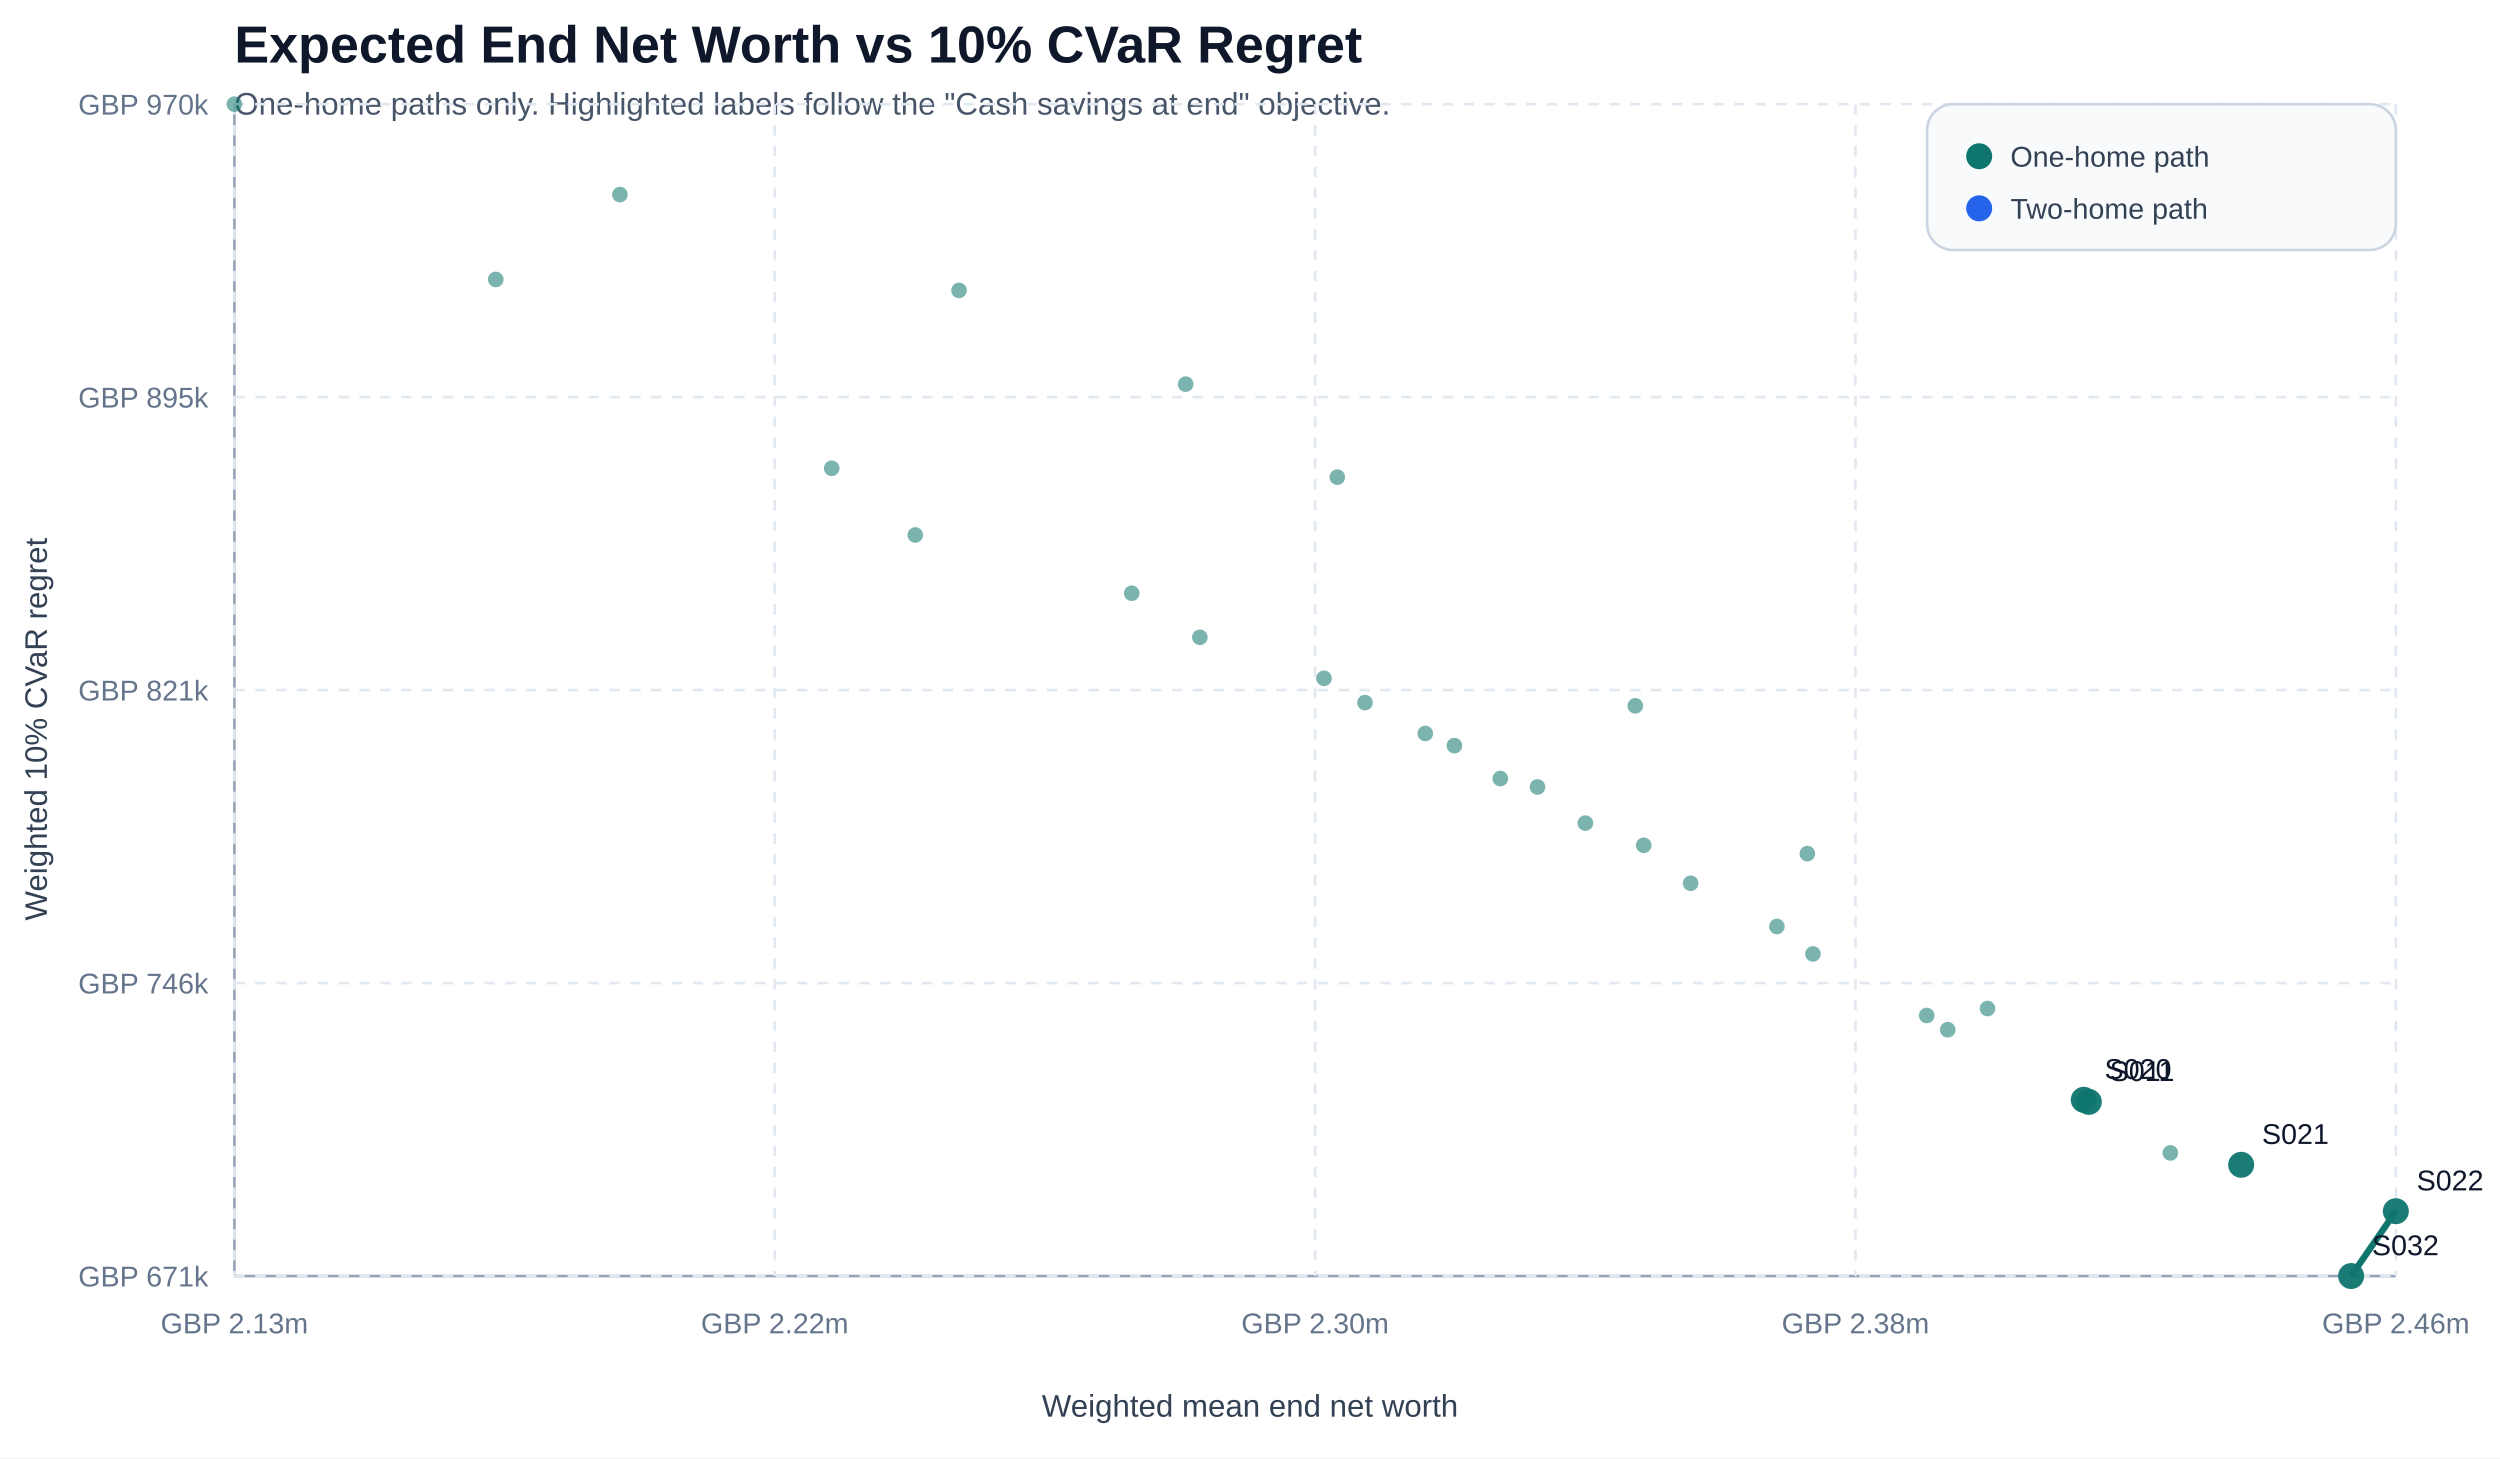
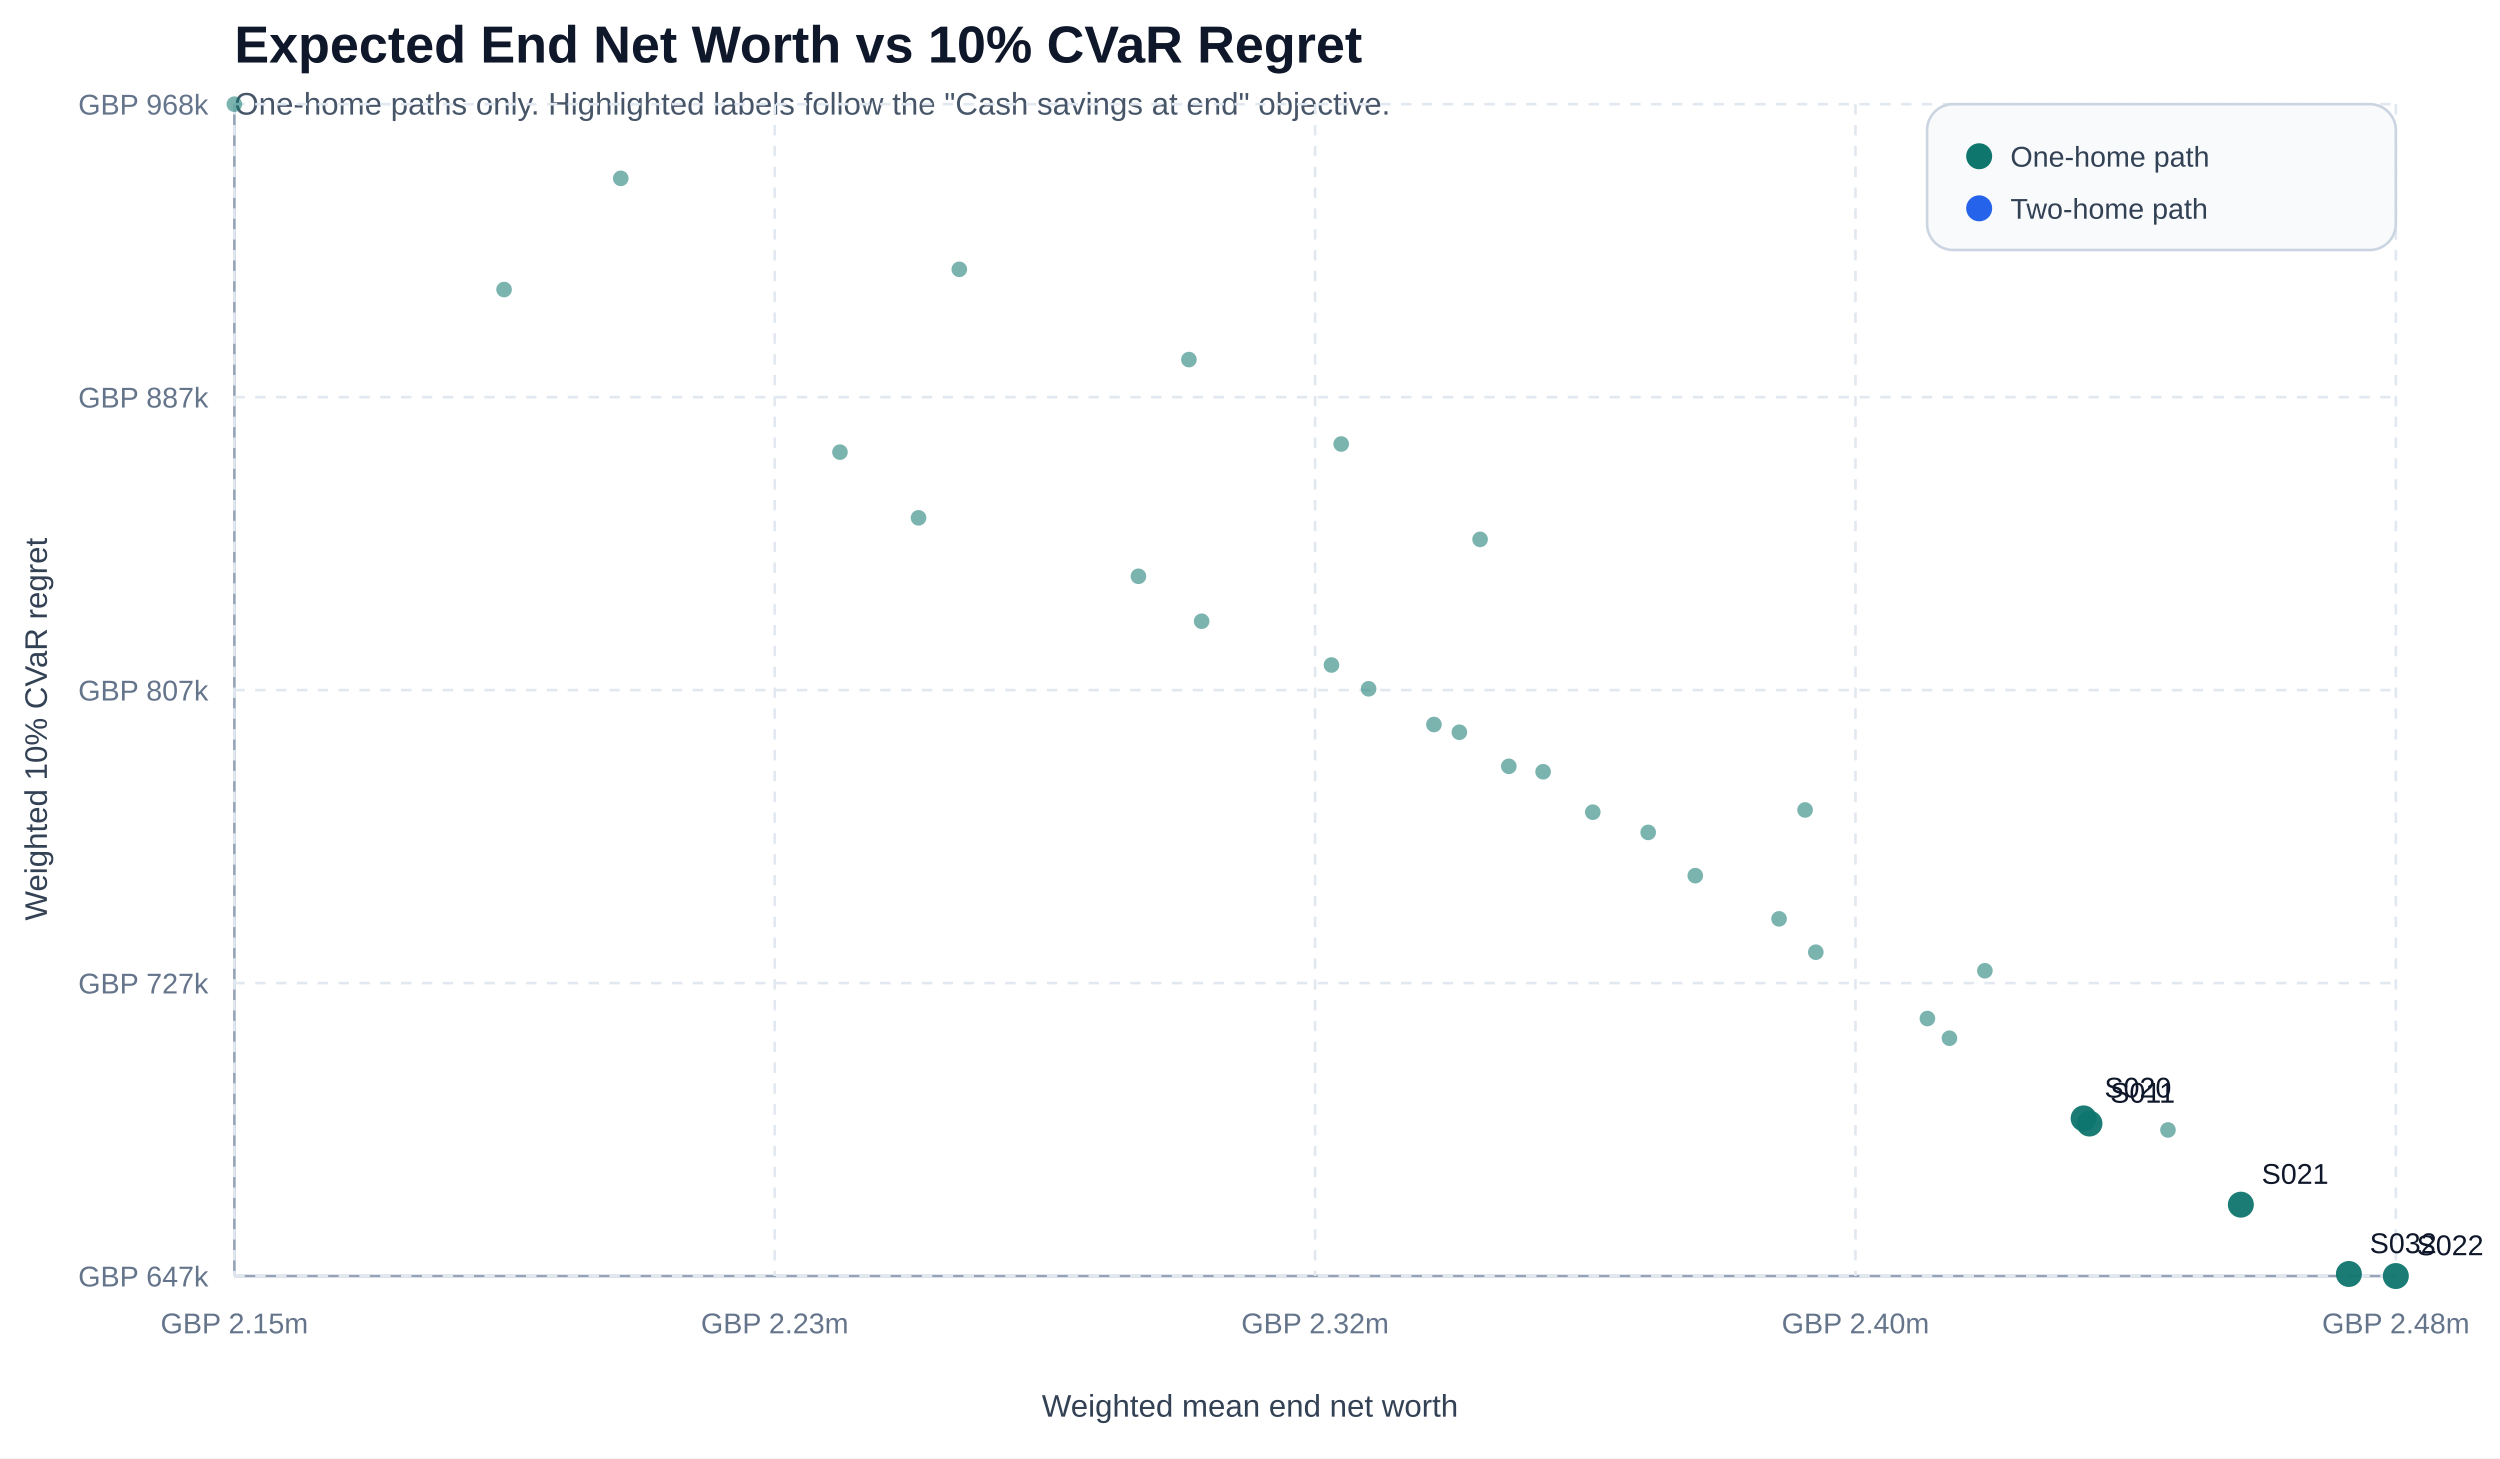
<svg xmlns="http://www.w3.org/2000/svg" width="960" height="560" viewBox="0 0 960 560">
  <rect width="960" height="560" fill="#ffffff" />
  <text x="90" y="24" font-size="20" font-family="Arial, sans-serif" font-weight="700" fill="#0f172a">Expected End Net Worth vs 10% CVaR Regret</text>
  <text x="90" y="44" font-size="12" font-family="Arial, sans-serif" fill="#475569">One-home paths only. Highlighted labels follow the "Cash savings at end" objective.</text>
  <line x1="90" y1="490" x2="920" y2="490" stroke="#94a3b8" />
  <line x1="90" y1="40" x2="90" y2="490" stroke="#94a3b8" />
  <line x1="90" y1="40" x2="90" y2="490" stroke="#e2e8f0" stroke-dasharray="4 4" />
  <line x1="90" y1="490" x2="920" y2="490" stroke="#e2e8f0" stroke-dasharray="4 4" />
-   <text x="90" y="512" text-anchor="middle" font-size="11" font-family="Arial, sans-serif" fill="#64748b">GBP 2.13m</text>
-   <text x="80" y="494" text-anchor="end" font-size="11" font-family="Arial, sans-serif" fill="#64748b">GBP 671k</text>
+   <text x="90" y="512" text-anchor="middle" font-size="11" font-family="Arial, sans-serif" fill="#64748b">GBP 2.15m</text>
+   <text x="80" y="494" text-anchor="end" font-size="11" font-family="Arial, sans-serif" fill="#64748b">GBP 647k</text>
  <line x1="297.5" y1="40" x2="297.5" y2="490" stroke="#e2e8f0" stroke-dasharray="4 4" />
  <line x1="90" y1="377.5" x2="920" y2="377.5" stroke="#e2e8f0" stroke-dasharray="4 4" />
-   <text x="297.5" y="512" text-anchor="middle" font-size="11" font-family="Arial, sans-serif" fill="#64748b">GBP 2.22m</text>
-   <text x="80" y="381.5" text-anchor="end" font-size="11" font-family="Arial, sans-serif" fill="#64748b">GBP 746k</text>
+   <text x="297.5" y="512" text-anchor="middle" font-size="11" font-family="Arial, sans-serif" fill="#64748b">GBP 2.23m</text>
+   <text x="80" y="381.5" text-anchor="end" font-size="11" font-family="Arial, sans-serif" fill="#64748b">GBP 727k</text>
  <line x1="505" y1="40" x2="505" y2="490" stroke="#e2e8f0" stroke-dasharray="4 4" />
  <line x1="90" y1="265" x2="920" y2="265" stroke="#e2e8f0" stroke-dasharray="4 4" />
-   <text x="505" y="512" text-anchor="middle" font-size="11" font-family="Arial, sans-serif" fill="#64748b">GBP 2.30m</text>
-   <text x="80" y="269" text-anchor="end" font-size="11" font-family="Arial, sans-serif" fill="#64748b">GBP 821k</text>
+   <text x="505" y="512" text-anchor="middle" font-size="11" font-family="Arial, sans-serif" fill="#64748b">GBP 2.32m</text>
+   <text x="80" y="269" text-anchor="end" font-size="11" font-family="Arial, sans-serif" fill="#64748b">GBP 807k</text>
  <line x1="712.5" y1="40" x2="712.5" y2="490" stroke="#e2e8f0" stroke-dasharray="4 4" />
  <line x1="90" y1="152.5" x2="920" y2="152.5" stroke="#e2e8f0" stroke-dasharray="4 4" />
-   <text x="712.5" y="512" text-anchor="middle" font-size="11" font-family="Arial, sans-serif" fill="#64748b">GBP 2.38m</text>
-   <text x="80" y="156.5" text-anchor="end" font-size="11" font-family="Arial, sans-serif" fill="#64748b">GBP 895k</text>
+   <text x="712.5" y="512" text-anchor="middle" font-size="11" font-family="Arial, sans-serif" fill="#64748b">GBP 2.40m</text>
+   <text x="80" y="156.5" text-anchor="end" font-size="11" font-family="Arial, sans-serif" fill="#64748b">GBP 887k</text>
  <line x1="920" y1="40" x2="920" y2="490" stroke="#e2e8f0" stroke-dasharray="4 4" />
  <line x1="90" y1="40" x2="920" y2="40" stroke="#e2e8f0" stroke-dasharray="4 4" />
-   <text x="920" y="512" text-anchor="middle" font-size="11" font-family="Arial, sans-serif" fill="#64748b">GBP 2.46m</text>
-   <text x="80" y="44" text-anchor="end" font-size="11" font-family="Arial, sans-serif" fill="#64748b">GBP 970k</text>
-   <polyline points="902.833,490 920,465.105" fill="none" stroke="#0f766e" stroke-width="2.5" />
-   <circle cx="190.38" cy="107.314" r="3" fill="#0f766e" opacity="0.55" />
-   <circle cx="351.463" cy="205.438" r="3" fill="#0f766e" opacity="0.55" />
-   <circle cx="319.371" cy="179.817" r="3" fill="#0f766e" opacity="0.55" />
-   <circle cx="460.744" cy="244.73" r="3" fill="#0f766e" opacity="0.55" />
-   <circle cx="434.596" cy="227.799" r="3" fill="#0f766e" opacity="0.55" />
-   <circle cx="508.41" cy="260.469" r="3" fill="#0f766e" opacity="0.55" />
-   <circle cx="524.16" cy="269.801" r="3" fill="#0f766e" opacity="0.55" />
+   <text x="920" y="512" text-anchor="middle" font-size="11" font-family="Arial, sans-serif" fill="#64748b">GBP 2.48m</text>
+   <text x="80" y="44" text-anchor="end" font-size="11" font-family="Arial, sans-serif" fill="#64748b">GBP 968k</text>
+   <polyline points="920,490" fill="none" stroke="#0f766e" stroke-width="2.5" />
+   <circle cx="193.561" cy="111.192" r="3" fill="#0f766e" opacity="0.55" />
+   <circle cx="352.718" cy="198.851" r="3" fill="#0f766e" opacity="0.55" />
+   <circle cx="322.543" cy="173.621" r="3" fill="#0f766e" opacity="0.55" />
+   <circle cx="461.424" cy="238.555" r="3" fill="#0f766e" opacity="0.55" />
+   <circle cx="437.161" cy="221.295" r="3" fill="#0f766e" opacity="0.55" />
+   <circle cx="511.274" cy="255.366" r="3" fill="#0f766e" opacity="0.55" />
+   <circle cx="525.544" cy="264.499" r="3" fill="#0f766e" opacity="0.55" />
  <circle cx="90" cy="40" r="3" fill="#0f766e" opacity="0.55" />
-   <circle cx="547.313" cy="281.644" r="3" fill="#0f766e" opacity="0.55" />
-   <circle cx="238.048" cy="74.726" r="3" fill="#0f766e" opacity="0.55" />
-   <circle cx="558.493" cy="286.317" r="3" fill="#0f766e" opacity="0.55" />
-   <circle cx="576.114" cy="298.969" r="3" fill="#0f766e" opacity="0.55" />
-   <circle cx="368.267" cy="111.524" r="3" fill="#0f766e" opacity="0.55" />
-   <circle cx="590.391" cy="302.203" r="3" fill="#0f766e" opacity="0.55" />
-   <circle cx="608.777" cy="316.063" r="3" fill="#0f766e" opacity="0.55" />
-   <circle cx="455.301" cy="147.511" r="3" fill="#0f766e" opacity="0.55" />
-   <circle cx="649.2" cy="339.174" r="3" fill="#0f766e" opacity="0.55" />
-   <circle cx="696.182" cy="366.311" r="3" fill="#0f766e" opacity="0.55" />
-   <circle cx="631.2" cy="324.584" r="3" fill="#0f766e" opacity="0.55" />
-   <circle cx="747.93" cy="395.416" r="3" fill="#0f766e" opacity="0.55" />
-   <circle cx="802.107" cy="423.113" r="5" fill="#0f766e" opacity="0.95" />
-   <text x="810.107" y="415.113" font-size="11" font-family="Arial, sans-serif" fill="#0f172a">S011</text>
-   <circle cx="513.52" cy="183.226" r="3" fill="#0f766e" opacity="0.55" />
-   <circle cx="902.833" cy="490" r="5" fill="#0f766e" opacity="0.95" />
-   <text x="910.833" y="482" font-size="11" font-family="Arial, sans-serif" fill="#0f172a">S032</text>
-   <circle cx="920" cy="465.105" r="5" fill="#0f766e" opacity="0.95" />
-   <text x="928" y="457.105" font-size="11" font-family="Arial, sans-serif" fill="#0f172a">S022</text>
-   <circle cx="860.6" cy="447.283" r="5" fill="#0f766e" opacity="0.95" />
-   <text x="868.6" y="439.283" font-size="11" font-family="Arial, sans-serif" fill="#0f172a">S021</text>
-   <circle cx="682.333" cy="355.775" r="3" fill="#0f766e" opacity="0.55" />
-   <circle cx="833.423" cy="442.718" r="3" fill="#0f766e" opacity="0.55" />
-   <circle cx="800.162" cy="422.317" r="5" fill="#0f766e" opacity="0.95" />
-   <text x="808.162" y="414.317" font-size="11" font-family="Arial, sans-serif" fill="#0f172a">S020</text>
-   <circle cx="763.208" cy="387.275" r="3" fill="#0f766e" opacity="0.55" />
-   <circle cx="739.852" cy="389.954" r="3" fill="#0f766e" opacity="0.55" />
-   <circle cx="694.019" cy="327.795" r="3" fill="#0f766e" opacity="0.55" />
-   <circle cx="627.951" cy="271.038" r="3" fill="#0f766e" opacity="0.55" />
+   <circle cx="550.633" cy="278.209" r="3" fill="#0f766e" opacity="0.55" />
+   <circle cx="238.365" cy="68.49" r="3" fill="#0f766e" opacity="0.55" />
+   <circle cx="560.404" cy="281.183" r="3" fill="#0f766e" opacity="0.55" />
+   <circle cx="579.393" cy="294.269" r="3" fill="#0f766e" opacity="0.55" />
+   <circle cx="368.375" cy="103.421" r="3" fill="#0f766e" opacity="0.55" />
+   <circle cx="592.552" cy="296.355" r="3" fill="#0f766e" opacity="0.55" />
+   <circle cx="611.628" cy="311.878" r="3" fill="#0f766e" opacity="0.55" />
+   <circle cx="456.544" cy="138.081" r="3" fill="#0f766e" opacity="0.55" />
+   <circle cx="650.991" cy="336.249" r="3" fill="#0f766e" opacity="0.55" />
+   <circle cx="697.273" cy="365.646" r="3" fill="#0f766e" opacity="0.55" />
+   <circle cx="632.906" cy="319.642" r="3" fill="#0f766e" opacity="0.55" />
+   <circle cx="748.589" cy="398.676" r="3" fill="#0f766e" opacity="0.55" />
+   <circle cx="802.348" cy="431.437" r="5" fill="#0f766e" opacity="0.95" />
+   <text x="810.348" y="423.437" font-size="11" font-family="Arial, sans-serif" fill="#0f172a">S011</text>
+   <circle cx="515.021" cy="170.496" r="3" fill="#0f766e" opacity="0.55" />
+   <circle cx="920" cy="490" r="5" fill="#0f766e" opacity="0.95" />
+   <text x="928" y="482" font-size="11" font-family="Arial, sans-serif" fill="#0f172a">S022</text>
+   <circle cx="901.973" cy="489.21" r="5" fill="#0f766e" opacity="0.95" />
+   <text x="909.973" y="481.21" font-size="11" font-family="Arial, sans-serif" fill="#0f172a">S032</text>
+   <circle cx="860.489" cy="462.593" r="5" fill="#0f766e" opacity="0.95" />
+   <text x="868.489" y="454.593" font-size="11" font-family="Arial, sans-serif" fill="#0f172a">S021</text>
+   <circle cx="683.16" cy="352.837" r="3" fill="#0f766e" opacity="0.55" />
+   <circle cx="832.501" cy="433.904" r="3" fill="#0f766e" opacity="0.55" />
+   <circle cx="800.115" cy="429.466" r="5" fill="#0f766e" opacity="0.95" />
+   <text x="808.115" y="421.466" font-size="11" font-family="Arial, sans-serif" fill="#0f172a">S020</text>
+   <circle cx="740.121" cy="391.11" r="3" fill="#0f766e" opacity="0.55" />
+   <circle cx="762.193" cy="372.769" r="3" fill="#0f766e" opacity="0.55" />
+   <circle cx="693.151" cy="311.028" r="3" fill="#0f766e" opacity="0.55" />
+   <circle cx="568.355" cy="207.122" r="3" fill="#0f766e" opacity="0.55" />
  <text x="480" y="544" text-anchor="middle" font-size="12" font-family="Arial, sans-serif" fill="#334155">Weighted mean end net worth</text>
  <text x="18" y="280" transform="rotate(-90 18 280)" text-anchor="middle" font-size="12" font-family="Arial, sans-serif" fill="#334155">Weighted 10% CVaR regret</text>
  <rect x="740" y="40" width="180" height="56" rx="10" fill="#f8fafc" stroke="#cbd5e1" />
  <circle cx="760" cy="60" r="5" fill="#0f766e" />
  <text x="772" y="64" font-size="11" font-family="Arial, sans-serif" fill="#334155">One-home path</text>
  <circle cx="760" cy="80" r="5" fill="#2563eb" />
  <text x="772" y="84" font-size="11" font-family="Arial, sans-serif" fill="#334155">Two-home path</text>
</svg>
